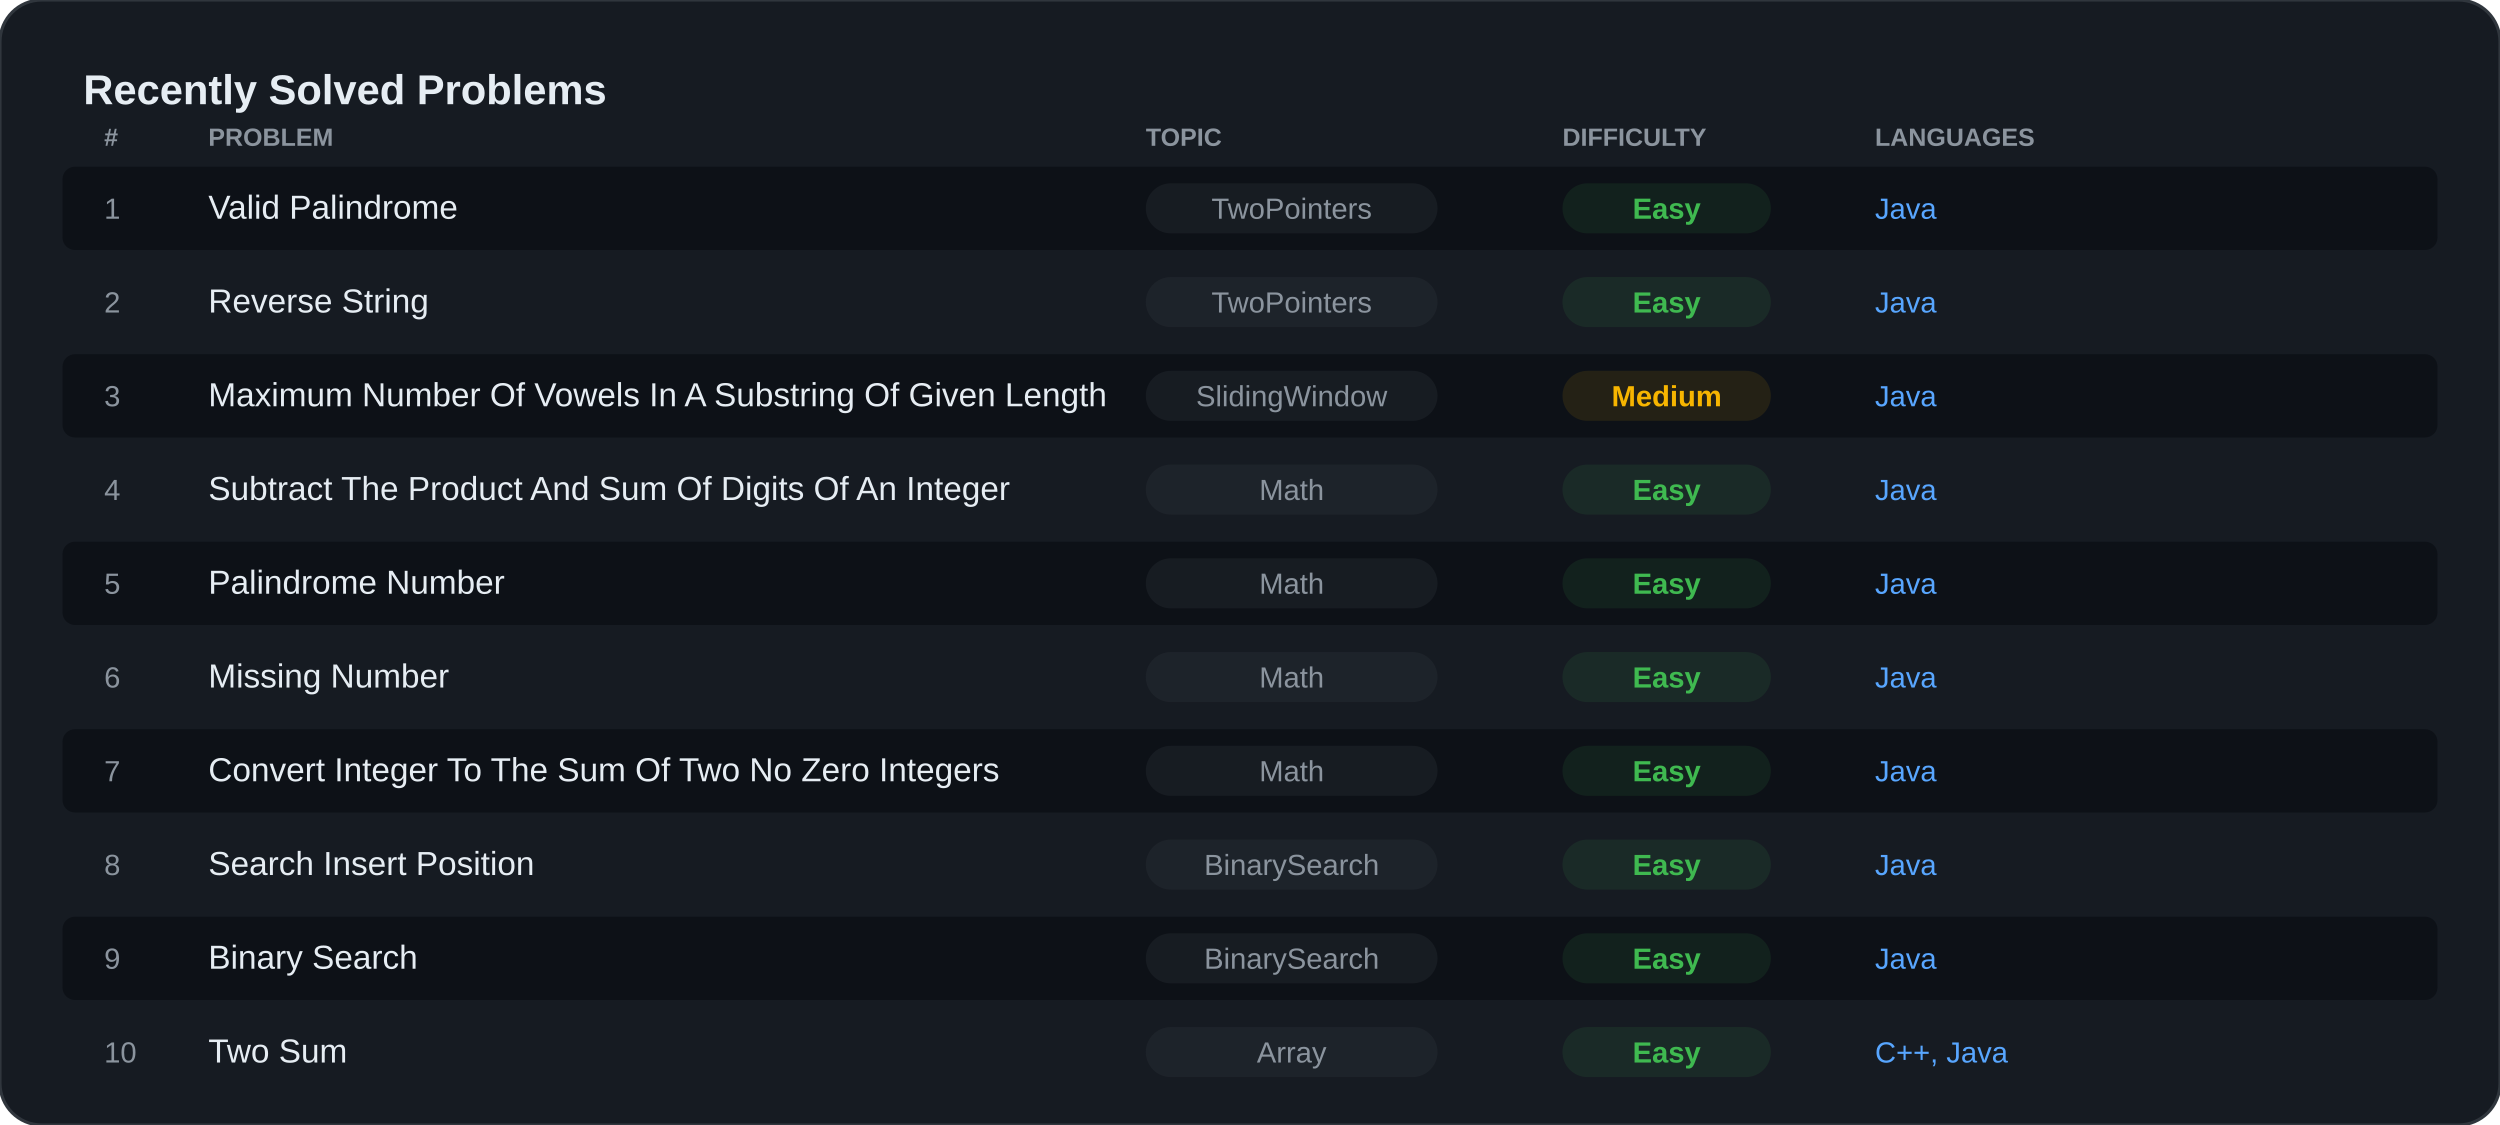
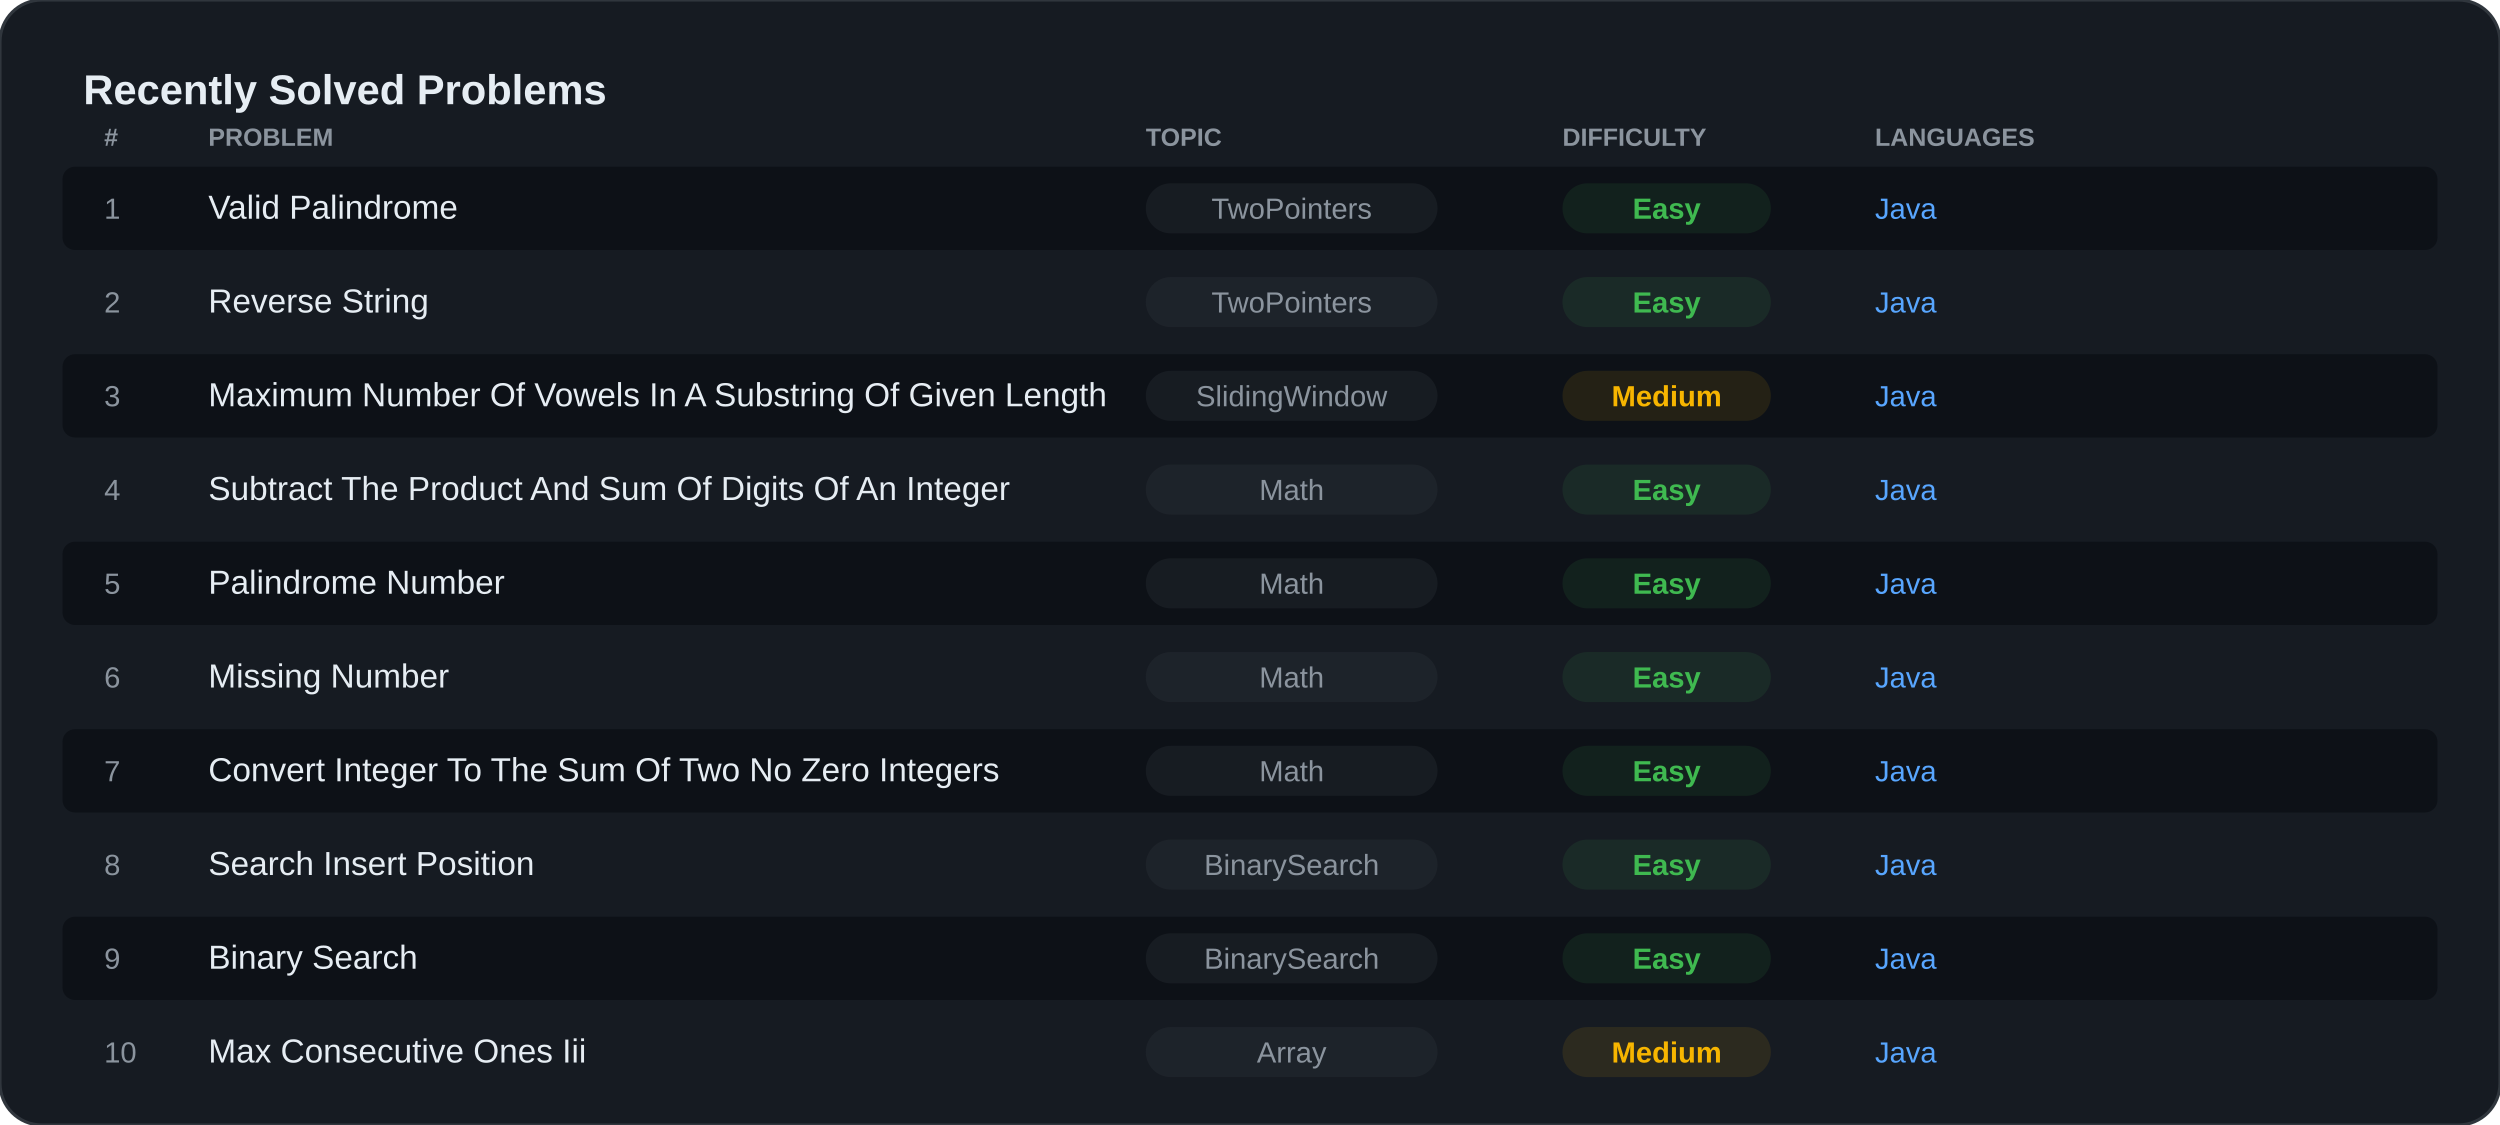
<svg xmlns="http://www.w3.org/2000/svg" width="100%" viewBox="0 0 1200 540" preserveAspectRatio="xMidYMid meet">
  <rect width="1200" height="540" rx="20" fill="#161B22" stroke="#30363D" stroke-width="1.5" />
  <text x="40" y="50" font-family="Segoe UI, Arial, sans-serif" font-size="20" font-weight="bold" fill="#E6EDF3">Recently Solved Problems</text>
  <text x="50" y="70" font-family="Segoe UI, Arial, sans-serif" font-size="12" fill="#8B949E" font-weight="bold">#</text>
  <text x="100" y="70" font-family="Segoe UI, Arial, sans-serif" font-size="12" fill="#8B949E" font-weight="bold">PROBLEM</text>
  <text x="550" y="70" font-family="Segoe UI, Arial, sans-serif" font-size="12" fill="#8B949E" font-weight="bold">TOPIC</text>
  <text x="750" y="70" font-family="Segoe UI, Arial, sans-serif" font-size="12" fill="#8B949E" font-weight="bold">DIFFICULTY</text>
  <text x="900" y="70" font-family="Segoe UI, Arial, sans-serif" font-size="12" fill="#8B949E" font-weight="bold">LANGUAGES</text>
  <rect x="30" y="80" width="1140" height="40" rx="6" fill="#0D1117" />
  <text x="50" y="105" font-family="Segoe UI, Arial, sans-serif" font-size="14" fill="#8B949E">1</text>
  <text x="100" y="105" font-family="Segoe UI, Arial, sans-serif" font-size="16" fill="#E6EDF3">Valid Palindrome</text>
  <rect x="550" y="88" width="140" height="24" rx="12" fill="#30363D" opacity="0.3" />
  <text x="620" y="105" font-family="Segoe UI, Arial, sans-serif" font-size="14" fill="#8B949E" text-anchor="middle">TwoPointers</text>
  <rect x="750" y="88" width="100" height="24" rx="12" fill="#3FB950" opacity="0.1" />
  <text x="800" y="105" font-family="Segoe UI, Arial, sans-serif" font-size="14" font-weight="bold" fill="#3FB950" text-anchor="middle">Easy</text>
  <text x="900" y="105" font-family="Segoe UI, Arial, sans-serif" font-size="14" fill="#58A6FF">Java</text>
  <rect x="30" y="125" width="1140" height="40" rx="6" fill="#161B22" />
  <text x="50" y="150" font-family="Segoe UI, Arial, sans-serif" font-size="14" fill="#8B949E">2</text>
  <text x="100" y="150" font-family="Segoe UI, Arial, sans-serif" font-size="16" fill="#E6EDF3">Reverse String</text>
  <rect x="550" y="133" width="140" height="24" rx="12" fill="#30363D" opacity="0.3" />
  <text x="620" y="150" font-family="Segoe UI, Arial, sans-serif" font-size="14" fill="#8B949E" text-anchor="middle">TwoPointers</text>
  <rect x="750" y="133" width="100" height="24" rx="12" fill="#3FB950" opacity="0.1" />
  <text x="800" y="150" font-family="Segoe UI, Arial, sans-serif" font-size="14" font-weight="bold" fill="#3FB950" text-anchor="middle">Easy</text>
  <text x="900" y="150" font-family="Segoe UI, Arial, sans-serif" font-size="14" fill="#58A6FF">Java</text>
  <rect x="30" y="170" width="1140" height="40" rx="6" fill="#0D1117" />
  <text x="50" y="195" font-family="Segoe UI, Arial, sans-serif" font-size="14" fill="#8B949E">3</text>
  <text x="100" y="195" font-family="Segoe UI, Arial, sans-serif" font-size="16" fill="#E6EDF3">Maximum Number Of Vowels In A Substring Of Given Length</text>
  <rect x="550" y="178" width="140" height="24" rx="12" fill="#30363D" opacity="0.3" />
  <text x="620" y="195" font-family="Segoe UI, Arial, sans-serif" font-size="14" fill="#8B949E" text-anchor="middle">SlidingWindow</text>
  <rect x="750" y="178" width="100" height="24" rx="12" fill="#F7B500" opacity="0.1" />
  <text x="800" y="195" font-family="Segoe UI, Arial, sans-serif" font-size="14" font-weight="bold" fill="#F7B500" text-anchor="middle">Medium</text>
  <text x="900" y="195" font-family="Segoe UI, Arial, sans-serif" font-size="14" fill="#58A6FF">Java</text>
  <rect x="30" y="215" width="1140" height="40" rx="6" fill="#161B22" />
  <text x="50" y="240" font-family="Segoe UI, Arial, sans-serif" font-size="14" fill="#8B949E">4</text>
  <text x="100" y="240" font-family="Segoe UI, Arial, sans-serif" font-size="16" fill="#E6EDF3">Subtract The Product And Sum Of Digits Of An Integer</text>
  <rect x="550" y="223" width="140" height="24" rx="12" fill="#30363D" opacity="0.3" />
  <text x="620" y="240" font-family="Segoe UI, Arial, sans-serif" font-size="14" fill="#8B949E" text-anchor="middle">Math</text>
  <rect x="750" y="223" width="100" height="24" rx="12" fill="#3FB950" opacity="0.1" />
  <text x="800" y="240" font-family="Segoe UI, Arial, sans-serif" font-size="14" font-weight="bold" fill="#3FB950" text-anchor="middle">Easy</text>
  <text x="900" y="240" font-family="Segoe UI, Arial, sans-serif" font-size="14" fill="#58A6FF">Java</text>
  <rect x="30" y="260" width="1140" height="40" rx="6" fill="#0D1117" />
  <text x="50" y="285" font-family="Segoe UI, Arial, sans-serif" font-size="14" fill="#8B949E">5</text>
  <text x="100" y="285" font-family="Segoe UI, Arial, sans-serif" font-size="16" fill="#E6EDF3">Palindrome Number</text>
  <rect x="550" y="268" width="140" height="24" rx="12" fill="#30363D" opacity="0.3" />
  <text x="620" y="285" font-family="Segoe UI, Arial, sans-serif" font-size="14" fill="#8B949E" text-anchor="middle">Math</text>
  <rect x="750" y="268" width="100" height="24" rx="12" fill="#3FB950" opacity="0.1" />
  <text x="800" y="285" font-family="Segoe UI, Arial, sans-serif" font-size="14" font-weight="bold" fill="#3FB950" text-anchor="middle">Easy</text>
  <text x="900" y="285" font-family="Segoe UI, Arial, sans-serif" font-size="14" fill="#58A6FF">Java</text>
  <rect x="30" y="305" width="1140" height="40" rx="6" fill="#161B22" />
  <text x="50" y="330" font-family="Segoe UI, Arial, sans-serif" font-size="14" fill="#8B949E">6</text>
  <text x="100" y="330" font-family="Segoe UI, Arial, sans-serif" font-size="16" fill="#E6EDF3">Missing Number</text>
  <rect x="550" y="313" width="140" height="24" rx="12" fill="#30363D" opacity="0.3" />
  <text x="620" y="330" font-family="Segoe UI, Arial, sans-serif" font-size="14" fill="#8B949E" text-anchor="middle">Math</text>
  <rect x="750" y="313" width="100" height="24" rx="12" fill="#3FB950" opacity="0.1" />
  <text x="800" y="330" font-family="Segoe UI, Arial, sans-serif" font-size="14" font-weight="bold" fill="#3FB950" text-anchor="middle">Easy</text>
  <text x="900" y="330" font-family="Segoe UI, Arial, sans-serif" font-size="14" fill="#58A6FF">Java</text>
  <rect x="30" y="350" width="1140" height="40" rx="6" fill="#0D1117" />
  <text x="50" y="375" font-family="Segoe UI, Arial, sans-serif" font-size="14" fill="#8B949E">7</text>
  <text x="100" y="375" font-family="Segoe UI, Arial, sans-serif" font-size="16" fill="#E6EDF3">Convert Integer To The Sum Of Two No Zero Integers</text>
  <rect x="550" y="358" width="140" height="24" rx="12" fill="#30363D" opacity="0.3" />
  <text x="620" y="375" font-family="Segoe UI, Arial, sans-serif" font-size="14" fill="#8B949E" text-anchor="middle">Math</text>
  <rect x="750" y="358" width="100" height="24" rx="12" fill="#3FB950" opacity="0.1" />
  <text x="800" y="375" font-family="Segoe UI, Arial, sans-serif" font-size="14" font-weight="bold" fill="#3FB950" text-anchor="middle">Easy</text>
  <text x="900" y="375" font-family="Segoe UI, Arial, sans-serif" font-size="14" fill="#58A6FF">Java</text>
  <rect x="30" y="395" width="1140" height="40" rx="6" fill="#161B22" />
  <text x="50" y="420" font-family="Segoe UI, Arial, sans-serif" font-size="14" fill="#8B949E">8</text>
  <text x="100" y="420" font-family="Segoe UI, Arial, sans-serif" font-size="16" fill="#E6EDF3">Search Insert Position</text>
  <rect x="550" y="403" width="140" height="24" rx="12" fill="#30363D" opacity="0.3" />
  <text x="620" y="420" font-family="Segoe UI, Arial, sans-serif" font-size="14" fill="#8B949E" text-anchor="middle">BinarySearch</text>
  <rect x="750" y="403" width="100" height="24" rx="12" fill="#3FB950" opacity="0.1" />
  <text x="800" y="420" font-family="Segoe UI, Arial, sans-serif" font-size="14" font-weight="bold" fill="#3FB950" text-anchor="middle">Easy</text>
  <text x="900" y="420" font-family="Segoe UI, Arial, sans-serif" font-size="14" fill="#58A6FF">Java</text>
  <rect x="30" y="440" width="1140" height="40" rx="6" fill="#0D1117" />
  <text x="50" y="465" font-family="Segoe UI, Arial, sans-serif" font-size="14" fill="#8B949E">9</text>
  <text x="100" y="465" font-family="Segoe UI, Arial, sans-serif" font-size="16" fill="#E6EDF3">Binary Search</text>
  <rect x="550" y="448" width="140" height="24" rx="12" fill="#30363D" opacity="0.3" />
  <text x="620" y="465" font-family="Segoe UI, Arial, sans-serif" font-size="14" fill="#8B949E" text-anchor="middle">BinarySearch</text>
  <rect x="750" y="448" width="100" height="24" rx="12" fill="#3FB950" opacity="0.1" />
  <text x="800" y="465" font-family="Segoe UI, Arial, sans-serif" font-size="14" font-weight="bold" fill="#3FB950" text-anchor="middle">Easy</text>
  <text x="900" y="465" font-family="Segoe UI, Arial, sans-serif" font-size="14" fill="#58A6FF">Java</text>
  <rect x="30" y="485" width="1140" height="40" rx="6" fill="#161B22" />
  <text x="50" y="510" font-family="Segoe UI, Arial, sans-serif" font-size="14" fill="#8B949E">10</text>
-   <text x="100" y="510" font-family="Segoe UI, Arial, sans-serif" font-size="16" fill="#E6EDF3">Two Sum</text>
+   <text x="100" y="510" font-family="Segoe UI, Arial, sans-serif" font-size="16" fill="#E6EDF3">Max Consecutive Ones Iii</text>
  <rect x="550" y="493" width="140" height="24" rx="12" fill="#30363D" opacity="0.3" />
  <text x="620" y="510" font-family="Segoe UI, Arial, sans-serif" font-size="14" fill="#8B949E" text-anchor="middle">Array</text>
-   <rect x="750" y="493" width="100" height="24" rx="12" fill="#3FB950" opacity="0.1" />
-   <text x="800" y="510" font-family="Segoe UI, Arial, sans-serif" font-size="14" font-weight="bold" fill="#3FB950" text-anchor="middle">Easy</text>
-   <text x="900" y="510" font-family="Segoe UI, Arial, sans-serif" font-size="14" fill="#58A6FF">C++, Java</text>
+   <rect x="750" y="493" width="100" height="24" rx="12" fill="#F7B500" opacity="0.1" />
+   <text x="800" y="510" font-family="Segoe UI, Arial, sans-serif" font-size="14" font-weight="bold" fill="#F7B500" text-anchor="middle">Medium</text>
+   <text x="900" y="510" font-family="Segoe UI, Arial, sans-serif" font-size="14" fill="#58A6FF">Java</text>
</svg>
